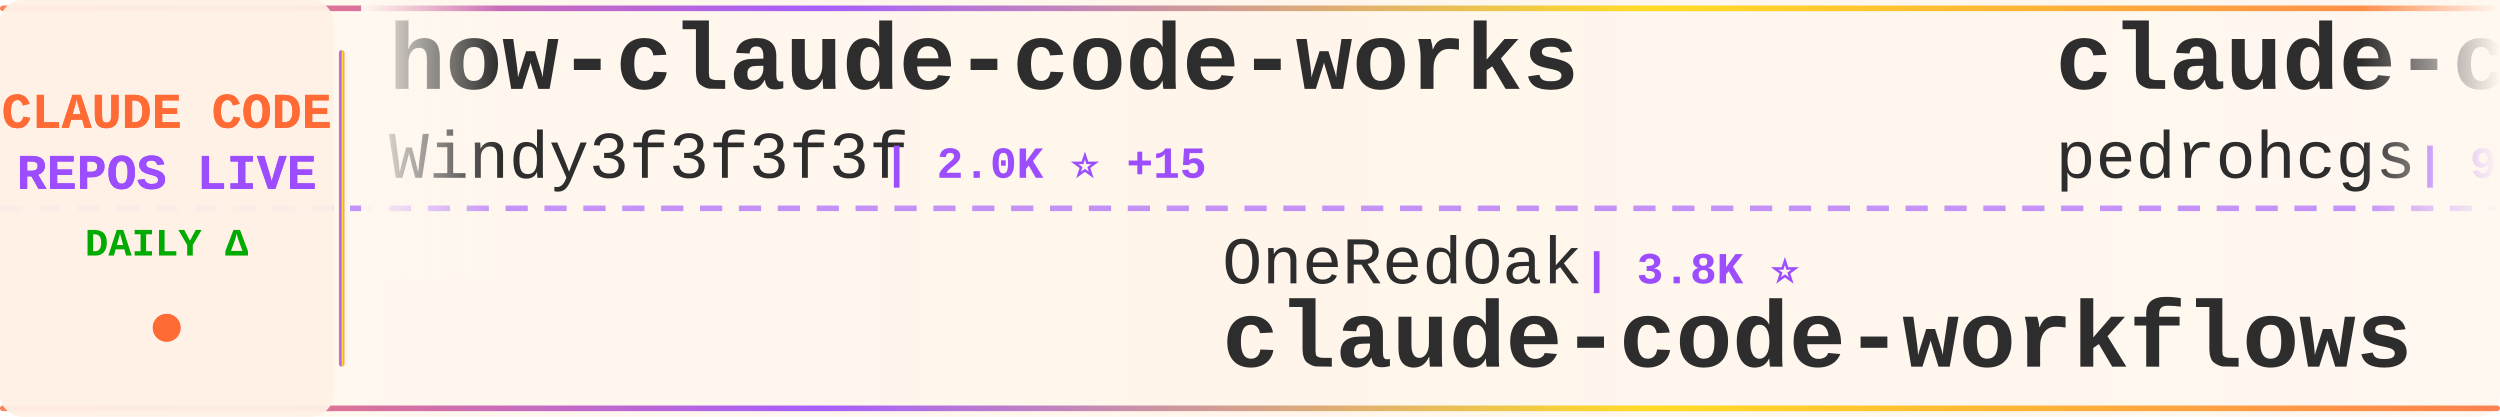
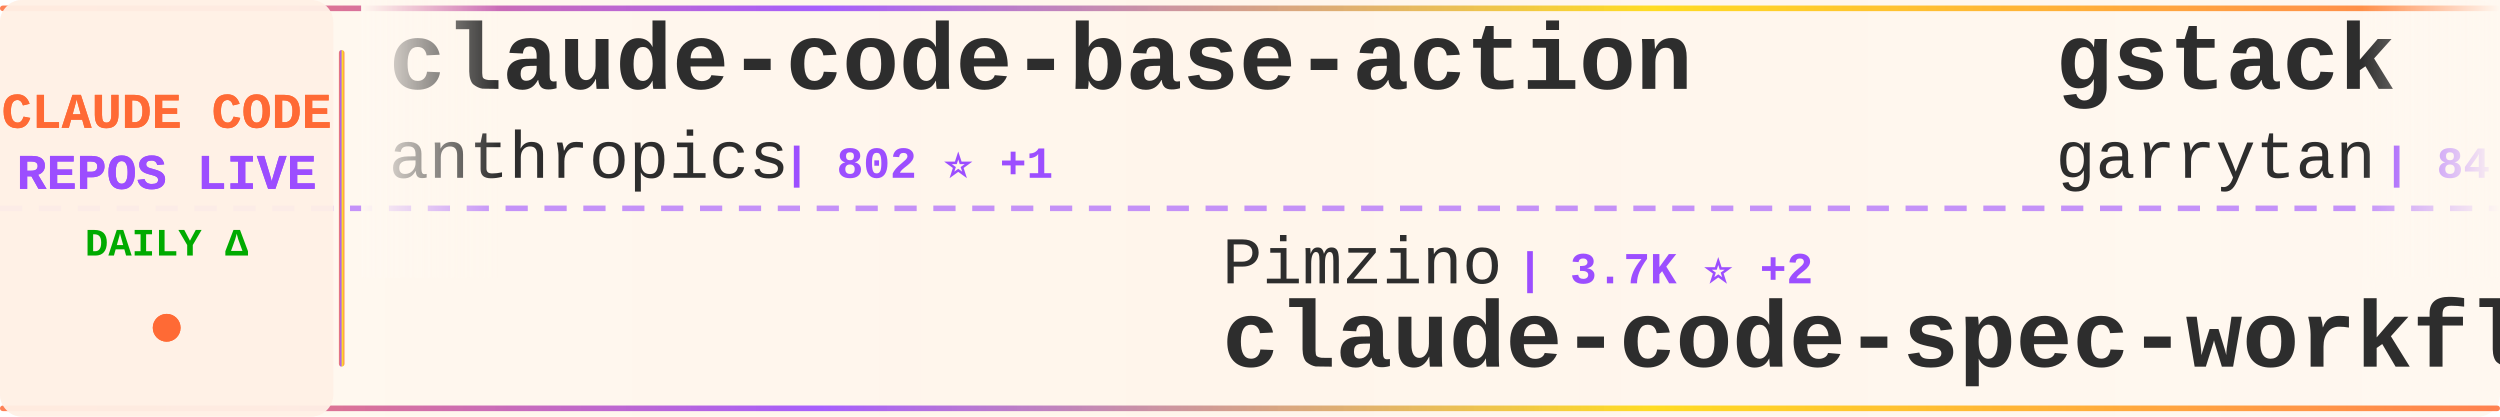
<svg xmlns="http://www.w3.org/2000/svg" width="900" height="150">
  <defs>
    <linearGradient id="tickerBg" x1="0%" y1="0%" x2="100%" y2="0%">
      <stop offset="0%" style="stop-color:#fff8f0;stop-opacity:0.98" />
      <stop offset="50%" style="stop-color:#fff5eb;stop-opacity:1" />
      <stop offset="100%" style="stop-color:#fff8f0;stop-opacity:0.98" />
    </linearGradient>
    <linearGradient id="borderGrad" x1="0%" y1="0%" x2="100%" y2="0%">
      <stop offset="0%" style="stop-color:#FF6B35;stop-opacity:0.85">
        <animate attributeName="stop-opacity" values="0.85;1;0.85" dur="2s" repeatCount="indefinite" />
      </stop>
      <stop offset="33%" style="stop-color:#9C4EFF;stop-opacity:0.9">
        <animate attributeName="stop-opacity" values="0.9;1;0.9" dur="2.2s" repeatCount="indefinite" />
      </stop>
      <stop offset="66%" style="stop-color:#FFD700;stop-opacity:0.85">
        <animate attributeName="stop-opacity" values="0.85;1;0.85" dur="1.8s" repeatCount="indefinite" />
      </stop>
      <stop offset="100%" style="stop-color:#FF6B35;stop-opacity:0.85">
        <animate attributeName="stop-opacity" values="0.85;1;0.85" dur="2s" repeatCount="indefinite" />
      </stop>
    </linearGradient>
    <filter id="textGlow">
      <feGaussianBlur stdDeviation="0.15" result="coloredBlur" />
      <feMerge>
        <feMergeNode in="coloredBlur" />
        <feMergeNode in="SourceGraphic" />
      </feMerge>
    </filter>
    <filter id="metricGlow">
      <feGaussianBlur stdDeviation="0.2" result="coloredBlur" />
      <feMerge>
        <feMergeNode in="coloredBlur" />
        <feMergeNode in="SourceGraphic" />
      </feMerge>
    </filter>
    <linearGradient id="leftFade" x1="0%" y1="0%" x2="100%" y2="0%">
      <stop offset="0%" style="stop-color:#fff8f0;stop-opacity:1" />
      <stop offset="100%" style="stop-color:#fff8f0;stop-opacity:0" />
    </linearGradient>
    <linearGradient id="rightFade" x1="0%" y1="0%" x2="100%" y2="0%">
      <stop offset="0%" style="stop-color:#fff8f0;stop-opacity:0" />
      <stop offset="100%" style="stop-color:#fff8f0;stop-opacity:1" />
    </linearGradient>
  </defs>
  <rect width="900" height="150" fill="url(#tickerBg)" rx="8" />
  <rect x="0" y="2" width="900" height="2" fill="url(#borderGrad)" rx="1" />
  <rect x="0" y="146" width="900" height="2" fill="url(#borderGrad)" rx="1" />
  <line x1="0" y1="75" x2="900" y2="75" stroke="#9C4EFF" stroke-width="2" stroke-dasharray="8 6" opacity="0.6" />
  <rect x="0" y="0" width="120" height="150" fill="#fff0e6" opacity="0.95" rx="8" />
  <text x="60" y="46" font-family="'Courier New', monospace" font-size="18" font-weight="bold" fill="#FF6B35" text-anchor="middle" filter="url(#textGlow)">
    CLAUDE CODE
  </text>
  <text x="60" y="68" font-family="'Courier New', monospace" font-size="18" font-weight="bold" fill="#9C4EFF" text-anchor="middle" filter="url(#textGlow)">
    REPOS LIVE
  </text>
  <text x="60" y="92" font-family="'Courier New', monospace" font-size="14" font-weight="bold" fill="#00aa00" text-anchor="middle">
    DAILY Δ
  </text>
  <circle cx="60" cy="118" r="5" fill="#FF6B35" filter="url(#metricGlow)">
    <animate attributeName="r" values="4;6;4" dur="1.5s" repeatCount="indefinite" />
    <animate attributeName="opacity" values="0.6;1;0.6" dur="1.5s" repeatCount="indefinite" />
  </circle>
  <rect x="122" y="18" width="2" height="114" fill="url(#borderGrad)" rx="1" />
  <clipPath id="tickerClip">
    <rect x="130" y="0" width="770" height="150" />
  </clipPath>
  <g clip-path="url(#tickerClip)">
    <g id="tickerItems">
      <animateTransform attributeName="transform" attributeType="XML" type="translate" from="0 0" to="-3000 0" dur="54s" repeatCount="indefinite" />
      <g transform="translate(0, 0)">
-         <text x="140" y="32" font-family="'Courier New', monospace" font-size="34" font-weight="bold" fill="#2d2d2d">how-claude-code-works</text>
-         <text x="140" y="64" font-family="'Courier New', monospace" font-size="24" font-weight="normal" fill="#2d2d2d" opacity="1.0">Windy3f3f3f3f</text>
-         <text x="318" y="64" font-family="'Courier New', monospace" font-size="16" font-weight="bold" fill="#9C4EFF"> | 2.0K ⭐ +15</text>
+         <text x="140" y="32" font-family="'Courier New', monospace" font-size="34" font-weight="bold" fill="#2d2d2d">claude-code-base-action</text>
+         <text x="140" y="64" font-family="'Courier New', monospace" font-size="24" font-weight="normal" fill="#2d2d2d" opacity="1.0">anthropics</text>
+         <text x="282" y="64" font-family="'Courier New', monospace" font-size="16" font-weight="bold" fill="#9C4EFF"> | 802 ⭐ +1</text>
      </g>
      <g transform="translate(300, 0)">
-         <text x="140" y="102" font-family="'Courier New', monospace" font-size="24" font-weight="normal" fill="#2d2d2d" opacity="1.0">OneRedOak</text>
-         <text x="270" y="102" font-family="'Courier New', monospace" font-size="16" font-weight="bold" fill="#9C4EFF"> | 3.8K ⭐</text>
-         <text x="140" y="132" font-family="'Courier New', monospace" font-size="34" font-weight="bold" fill="#2d2d2d">claude-code-workflows</text>
+         <text x="140" y="102" font-family="'Courier New', monospace" font-size="24" font-weight="normal" fill="#2d2d2d" opacity="1.0">Pimzino</text>
+         <text x="246" y="102" font-family="'Courier New', monospace" font-size="16" font-weight="bold" fill="#9C4EFF"> | 3.7K ⭐ +2</text>
+         <text x="140" y="132" font-family="'Courier New', monospace" font-size="34" font-weight="bold" fill="#2d2d2d">claude-code-spec-workflo...</text>
      </g>
      <g transform="translate(600, 0)">
-         <text x="140" y="32" font-family="'Courier New', monospace" font-size="34" font-weight="bold" fill="#2d2d2d">claude-code-my-workflow</text>
-         <text x="140" y="64" font-family="'Courier New', monospace" font-size="24" font-weight="normal" fill="#2d2d2d" opacity="1.0">pedrohcgs</text>
-         <text x="270" y="64" font-family="'Courier New', monospace" font-size="16" font-weight="bold" fill="#9C4EFF"> | 991 ⭐ +5</text>
+         <text x="140" y="32" font-family="'Courier New', monospace" font-size="34" font-weight="bold" fill="#2d2d2d">gstack</text>
+         <text x="140" y="64" font-family="'Courier New', monospace" font-size="24" font-weight="normal" fill="#2d2d2d" opacity="1.0">garrytan</text>
+         <text x="258" y="64" font-family="'Courier New', monospace" font-size="16" font-weight="bold" fill="#9C4EFF"> | 84.8K ⭐ +1.2K</text>
      </g>
      <g transform="translate(900, 0)">
-         <text x="140" y="102" font-family="'Courier New', monospace" font-size="24" font-weight="normal" fill="#2d2d2d" opacity="1.0">pengchengneo</text>
-         <text x="306" y="102" font-family="'Courier New', monospace" font-size="16" font-weight="bold" fill="#9C4EFF"> | 1.3K ⭐ +4</text>
-         <text x="140" y="132" font-family="'Courier New', monospace" font-size="34" font-weight="bold" fill="#2d2d2d">Claude-Code</text>
+         <text x="140" y="102" font-family="'Courier New', monospace" font-size="24" font-weight="normal" fill="#2d2d2d" opacity="1.0">kodu-ai</text>
+         <text x="246" y="102" font-family="'Courier New', monospace" font-size="16" font-weight="bold" fill="#9C4EFF"> | 5.3K ⭐ +1</text>
+         <text x="140" y="132" font-family="'Courier New', monospace" font-size="34" font-weight="bold" fill="#2d2d2d">claude-coder</text>
      </g>
      <g transform="translate(1200, 0)">
-         <text x="140" y="32" font-family="'Courier New', monospace" font-size="34" font-weight="bold" fill="#2d2d2d">claude-code-source</text>
-         <text x="140" y="64" font-family="'Courier New', monospace" font-size="24" font-weight="normal" fill="#2d2d2d" opacity="1.0">hangsman</text>
-         <text x="258" y="64" font-family="'Courier New', monospace" font-size="16" font-weight="bold" fill="#9C4EFF"> | 760 ⭐</text>
+         <text x="140" y="32" font-family="'Courier New', monospace" font-size="34" font-weight="bold" fill="#2d2d2d">claude-code-rev</text>
+         <text x="140" y="64" font-family="'Courier New', monospace" font-size="24" font-weight="normal" fill="#2d2d2d" opacity="1.0">oboard</text>
+         <text x="234" y="64" font-family="'Courier New', monospace" font-size="16" font-weight="bold" fill="#9C4EFF"> | 3.1K ⭐ +5</text>
      </g>
      <g transform="translate(1500, 0)">
-         <text x="140" y="102" font-family="'Courier New', monospace" font-size="24" font-weight="normal" fill="#2d2d2d" opacity="1.0">Yuyz0112</text>
-         <text x="258" y="102" font-family="'Courier New', monospace" font-size="16" font-weight="bold" fill="#9C4EFF"> | 2.4K ⭐ +2</text>
-         <text x="140" y="132" font-family="'Courier New', monospace" font-size="34" font-weight="bold" fill="#2d2d2d">claude-code-reverse</text>
+         <text x="140" y="102" font-family="'Courier New', monospace" font-size="24" font-weight="normal" fill="#2d2d2d" opacity="1.0">alirezarezvani</text>
+         <text x="330" y="102" font-family="'Courier New', monospace" font-size="16" font-weight="bold" fill="#9C4EFF"> | 12.9K ⭐ +121</text>
+         <text x="140" y="132" font-family="'Courier New', monospace" font-size="34" font-weight="bold" fill="#2d2d2d">claude-skills</text>
      </g>
      <g transform="translate(1800, 0)">
-         <text x="140" y="32" font-family="'Courier New', monospace" font-size="34" font-weight="bold" fill="#2d2d2d">awesome-claude-code-tool...</text>
-         <text x="140" y="64" font-family="'Courier New', monospace" font-size="24" font-weight="normal" fill="#2d2d2d" opacity="1.0">rohitg00</text>
-         <text x="258" y="64" font-family="'Courier New', monospace" font-size="16" font-weight="bold" fill="#9C4EFF"> | 1.4K ⭐ +16</text>
+         <text x="140" y="32" font-family="'Courier New', monospace" font-size="34" font-weight="bold" fill="#2d2d2d">claude-code-telegram</text>
+         <text x="140" y="64" font-family="'Courier New', monospace" font-size="24" font-weight="normal" fill="#2d2d2d" opacity="1.0">RichardAtCT</text>
+         <text x="294" y="64" font-family="'Courier New', monospace" font-size="16" font-weight="bold" fill="#9C4EFF"> | 2.5K ⭐ +4</text>
      </g>
      <g transform="translate(2100, 0)">
-         <text x="140" y="102" font-family="'Courier New', monospace" font-size="24" font-weight="normal" fill="#2d2d2d" opacity="1.0">chauncygu</text>
-         <text x="270" y="102" font-family="'Courier New', monospace" font-size="16" font-weight="bold" fill="#9C4EFF"> | 2.3K ⭐ +13</text>
-         <text x="140" y="132" font-family="'Courier New', monospace" font-size="34" font-weight="bold" fill="#2d2d2d">collection-claude-code-s...</text>
+         <text x="140" y="102" font-family="'Courier New', monospace" font-size="24" font-weight="normal" fill="#2d2d2d" opacity="1.0">Maciek-roboblog</text>
+         <text x="342" y="102" font-family="'Courier New', monospace" font-size="16" font-weight="bold" fill="#9C4EFF"> | 7.8K ⭐ +11</text>
+         <text x="140" y="132" font-family="'Courier New', monospace" font-size="34" font-weight="bold" fill="#2d2d2d">Claude-Code-Usage-Monito...</text>
      </g>
      <g transform="translate(2400, 0)">
-         <text x="140" y="32" font-family="'Courier New', monospace" font-size="34" font-weight="bold" fill="#2d2d2d">claude-code-settings</text>
-         <text x="140" y="64" font-family="'Courier New', monospace" font-size="24" font-weight="normal" fill="#2d2d2d" opacity="1.0">feiskyer</text>
-         <text x="258" y="64" font-family="'Courier New', monospace" font-size="16" font-weight="bold" fill="#9C4EFF"> | 1.5K ⭐ +3</text>
+         <text x="140" y="32" font-family="'Courier New', monospace" font-size="34" font-weight="bold" fill="#2d2d2d">everything-claude-code</text>
+         <text x="140" y="64" font-family="'Courier New', monospace" font-size="24" font-weight="normal" fill="#2d2d2d" opacity="1.0">affaan-m</text>
+         <text x="258" y="64" font-family="'Courier New', monospace" font-size="16" font-weight="bold" fill="#9C4EFF"> | 168.1K ⭐ +836</text>
      </g>
      <g transform="translate(2700, 0)">
-         <text x="140" y="102" font-family="'Courier New', monospace" font-size="24" font-weight="normal" fill="#2d2d2d" opacity="1.0">lintsinghua</text>
-         <text x="294" y="102" font-family="'Courier New', monospace" font-size="16" font-weight="bold" fill="#9C4EFF"> | 3.0K ⭐ +17</text>
-         <text x="140" y="132" font-family="'Courier New', monospace" font-size="34" font-weight="bold" fill="#2d2d2d">claude-code-book</text>
+         <text x="140" y="102" font-family="'Courier New', monospace" font-size="24" font-weight="normal" fill="#2d2d2d" opacity="1.0">luongnv89</text>
+         <text x="270" y="102" font-family="'Courier New', monospace" font-size="16" font-weight="bold" fill="#9C4EFF"> | 29.4K ⭐ +327</text>
+         <text x="140" y="132" font-family="'Courier New', monospace" font-size="34" font-weight="bold" fill="#2d2d2d">claude-howto</text>
      </g>
      <g transform="translate(3000, 0)">
-         <text x="140" y="32" font-family="'Courier New', monospace" font-size="34" font-weight="bold" fill="#2d2d2d">how-claude-code-works</text>
-         <text x="140" y="64" font-family="'Courier New', monospace" font-size="24" font-weight="normal" fill="#2d2d2d" opacity="1.0">Windy3f3f3f3f</text>
-         <text x="318" y="64" font-family="'Courier New', monospace" font-size="16" font-weight="bold" fill="#9C4EFF"> | 2.0K ⭐ +15</text>
+         <text x="140" y="32" font-family="'Courier New', monospace" font-size="34" font-weight="bold" fill="#2d2d2d">claude-code-base-action</text>
+         <text x="140" y="64" font-family="'Courier New', monospace" font-size="24" font-weight="normal" fill="#2d2d2d" opacity="1.0">anthropics</text>
+         <text x="282" y="64" font-family="'Courier New', monospace" font-size="16" font-weight="bold" fill="#9C4EFF"> | 802 ⭐ +1</text>
      </g>
      <g transform="translate(3300, 0)">
-         <text x="140" y="102" font-family="'Courier New', monospace" font-size="24" font-weight="normal" fill="#2d2d2d" opacity="1.0">OneRedOak</text>
-         <text x="270" y="102" font-family="'Courier New', monospace" font-size="16" font-weight="bold" fill="#9C4EFF"> | 3.8K ⭐</text>
-         <text x="140" y="132" font-family="'Courier New', monospace" font-size="34" font-weight="bold" fill="#2d2d2d">claude-code-workflows</text>
+         <text x="140" y="102" font-family="'Courier New', monospace" font-size="24" font-weight="normal" fill="#2d2d2d" opacity="1.0">Pimzino</text>
+         <text x="246" y="102" font-family="'Courier New', monospace" font-size="16" font-weight="bold" fill="#9C4EFF"> | 3.7K ⭐ +2</text>
+         <text x="140" y="132" font-family="'Courier New', monospace" font-size="34" font-weight="bold" fill="#2d2d2d">claude-code-spec-workflo...</text>
      </g>
      <g transform="translate(3600, 0)">
-         <text x="140" y="32" font-family="'Courier New', monospace" font-size="34" font-weight="bold" fill="#2d2d2d">claude-code-my-workflow</text>
-         <text x="140" y="64" font-family="'Courier New', monospace" font-size="24" font-weight="normal" fill="#2d2d2d" opacity="1.0">pedrohcgs</text>
-         <text x="270" y="64" font-family="'Courier New', monospace" font-size="16" font-weight="bold" fill="#9C4EFF"> | 991 ⭐ +5</text>
+         <text x="140" y="32" font-family="'Courier New', monospace" font-size="34" font-weight="bold" fill="#2d2d2d">gstack</text>
+         <text x="140" y="64" font-family="'Courier New', monospace" font-size="24" font-weight="normal" fill="#2d2d2d" opacity="1.0">garrytan</text>
+         <text x="258" y="64" font-family="'Courier New', monospace" font-size="16" font-weight="bold" fill="#9C4EFF"> | 84.8K ⭐ +1.2K</text>
      </g>
      <g transform="translate(3900, 0)">
-         <text x="140" y="102" font-family="'Courier New', monospace" font-size="24" font-weight="normal" fill="#2d2d2d" opacity="1.0">pengchengneo</text>
-         <text x="306" y="102" font-family="'Courier New', monospace" font-size="16" font-weight="bold" fill="#9C4EFF"> | 1.3K ⭐ +4</text>
-         <text x="140" y="132" font-family="'Courier New', monospace" font-size="34" font-weight="bold" fill="#2d2d2d">Claude-Code</text>
+         <text x="140" y="102" font-family="'Courier New', monospace" font-size="24" font-weight="normal" fill="#2d2d2d" opacity="1.0">kodu-ai</text>
+         <text x="246" y="102" font-family="'Courier New', monospace" font-size="16" font-weight="bold" fill="#9C4EFF"> | 5.3K ⭐ +1</text>
+         <text x="140" y="132" font-family="'Courier New', monospace" font-size="34" font-weight="bold" fill="#2d2d2d">claude-coder</text>
      </g>
    </g>
  </g>
  <rect x="130" y="0" width="50" height="100" fill="url(#leftFade)" />
  <rect x="850" y="0" width="50" height="100" fill="url(#rightFade)" />
</svg>
